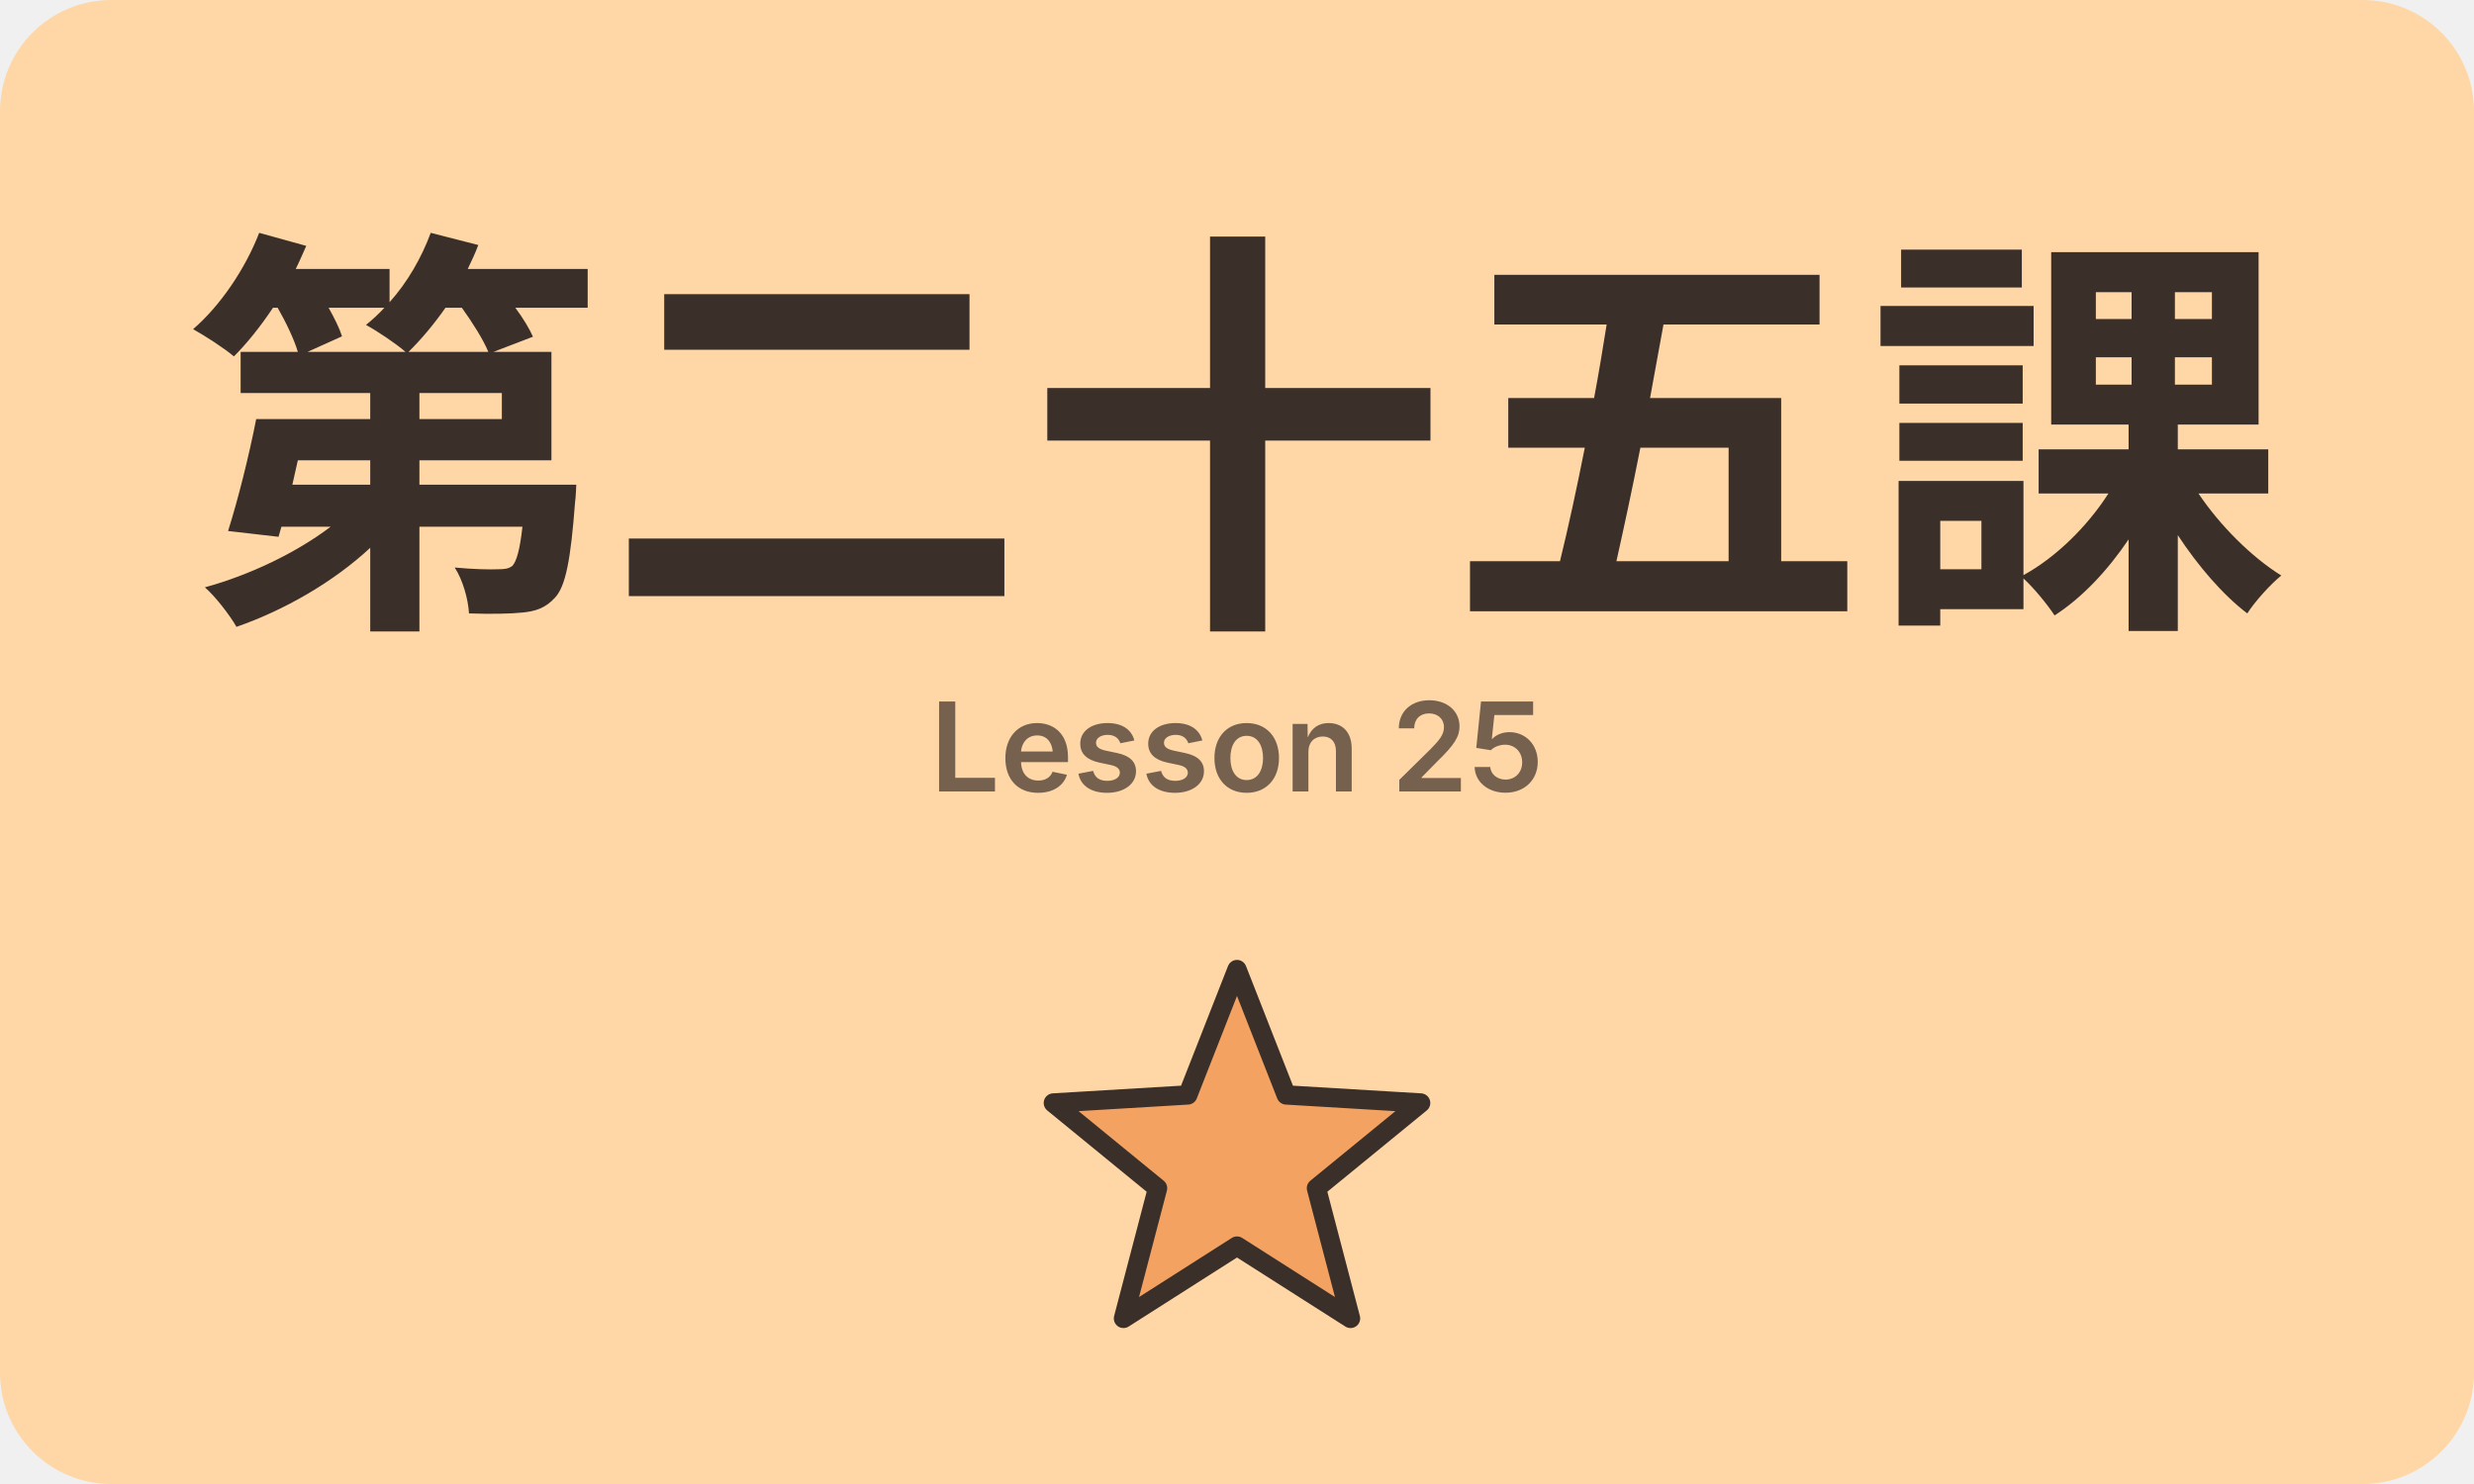
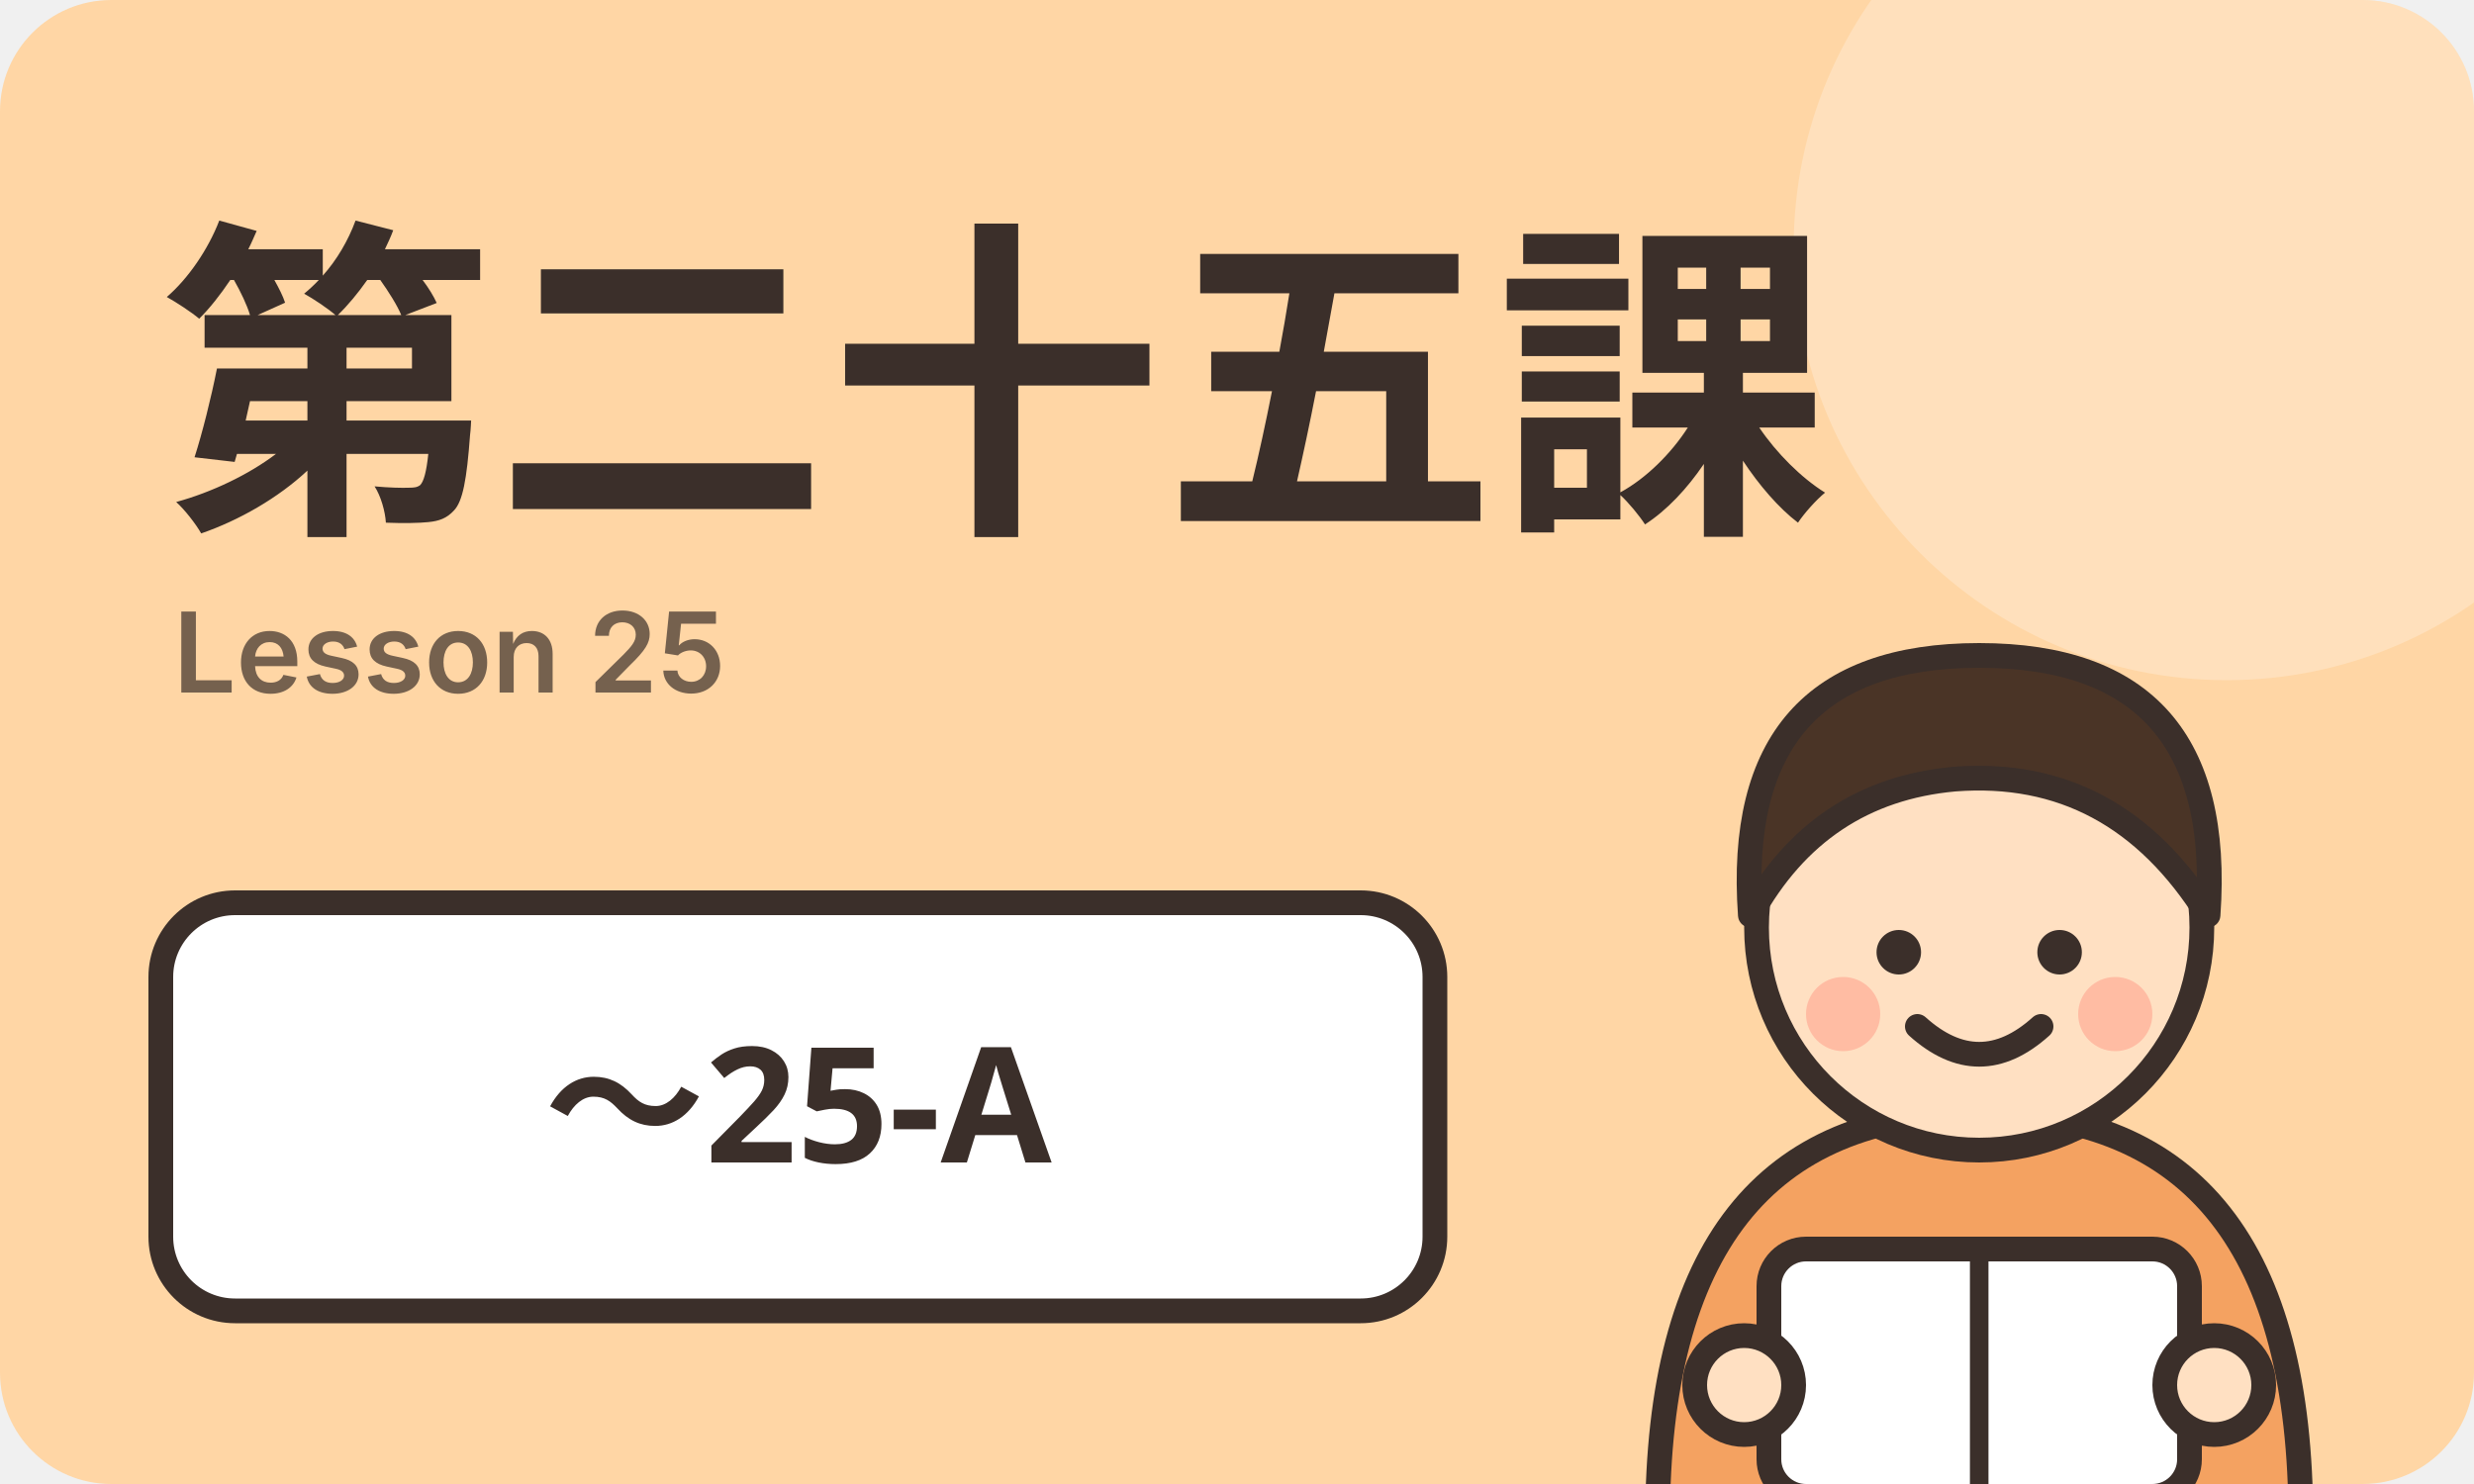
<svg xmlns="http://www.w3.org/2000/svg" viewBox="0 0 400 240" role="img" aria-label="Lesson 25">
-   <rect width="400" height="240" rx="18" fill="#FFD6A5" />
-   <text x="200" y="96" text-anchor="middle" font-size="68" font-weight="700" font-family="Noto Sans JP, Hiragino Sans, sans-serif" fill="#3b2f2a">第二十五課</text>
-   <text x="200" y="128" text-anchor="middle" font-size="20" font-weight="600" font-family="Inter, sans-serif" fill="#3b2f2a" opacity=".7">Lesson 25</text>
-   <g transform="translate(200 188) scale(.52) translate(-200 -278)">
-     <polygon points="200.0,218.0 215.3,257.0 257.1,259.5 224.7,286.0 235.3,326.5 200.0,304.0 164.7,326.5 175.3,286.0 142.9,259.5 184.7,257.0" fill="#F4A261" stroke="#3b2f2a" stroke-width="6" stroke-linejoin="round" stroke-linecap="round" />
+   <defs>
+     <clipPath id="c">
+       <rect width="400" height="240" rx="18" />
+     </clipPath>
+   </defs>
+   <g clip-path="url(#c)">
+     <rect width="400" height="240" fill="#FFD6A5" />
+     <circle cx="360" cy="40" r="70" fill="#fff" opacity=".25" />
+     <text x="26" y="82" font-size="54" font-weight="700" font-family="Noto Sans JP, Hiragino Sans, Yu Gothic, sans-serif" fill="#3b2f2a">第二十五課</text>
+     <text x="28" y="112" font-size="18" font-weight="600" font-family="Inter, sans-serif" fill="#3b2f2a" opacity=".7">Lesson 25</text>
+     <rect x="26" y="146" width="206" height="66" rx="12" fill="#fff" stroke="#3b2f2a" stroke-width="4" />
+     <text x="129" y="188" text-anchor="middle" font-size="26" font-weight="700" font-family="Noto Sans JP, Hiragino Sans, Yu Gothic, sans-serif" fill="#3b2f2a">〜25-A</text>
+     <g transform="translate(320 150)">
+       <path d="M-52 96Q-52 30 0 30Q52 30 52 96Z" fill="#F4A261" stroke="#3b2f2a" stroke-width="4" stroke-linejoin="round" />
+       <circle r="36" fill="#FFE0C2" stroke="#3b2f2a" stroke-width="4" />
+       <path d="M-37 -2Q-40 -44 0 -44Q40 -44 37 -2Q22 -26 -4 -24Q-26 -22 -37 -2Z" fill="#4a3426" stroke="#3b2f2a" stroke-width="4" stroke-linejoin="round" />
+       <circle cx="-13" cy="4" r="3.6" fill="#3b2f2a" />
+       <circle cx="13" cy="4" r="3.6" fill="#3b2f2a" />
+       <circle cx="-22" cy="14" r="6" fill="#FF9E8A" opacity=".55" />
+       <circle cx="22" cy="14" r="6" fill="#FF9E8A" opacity=".55" />
+       <path d="M-10 16Q0 25 10 16" fill="none" stroke="#3b2f2a" stroke-width="4" stroke-linecap="round" />
+       <rect x="-34" y="52" width="68" height="40" rx="6" fill="#fff" stroke="#3b2f2a" stroke-width="4" />
+       <path d="M0 52V92" stroke="#3b2f2a" stroke-width="3" />
+       <circle cx="-38" cy="74" r="8" fill="#FFE0C2" stroke="#3b2f2a" stroke-width="4" />
+       <circle cx="38" cy="74" r="8" fill="#FFE0C2" stroke="#3b2f2a" stroke-width="4" />
+     </g>
  </g>
</svg>
